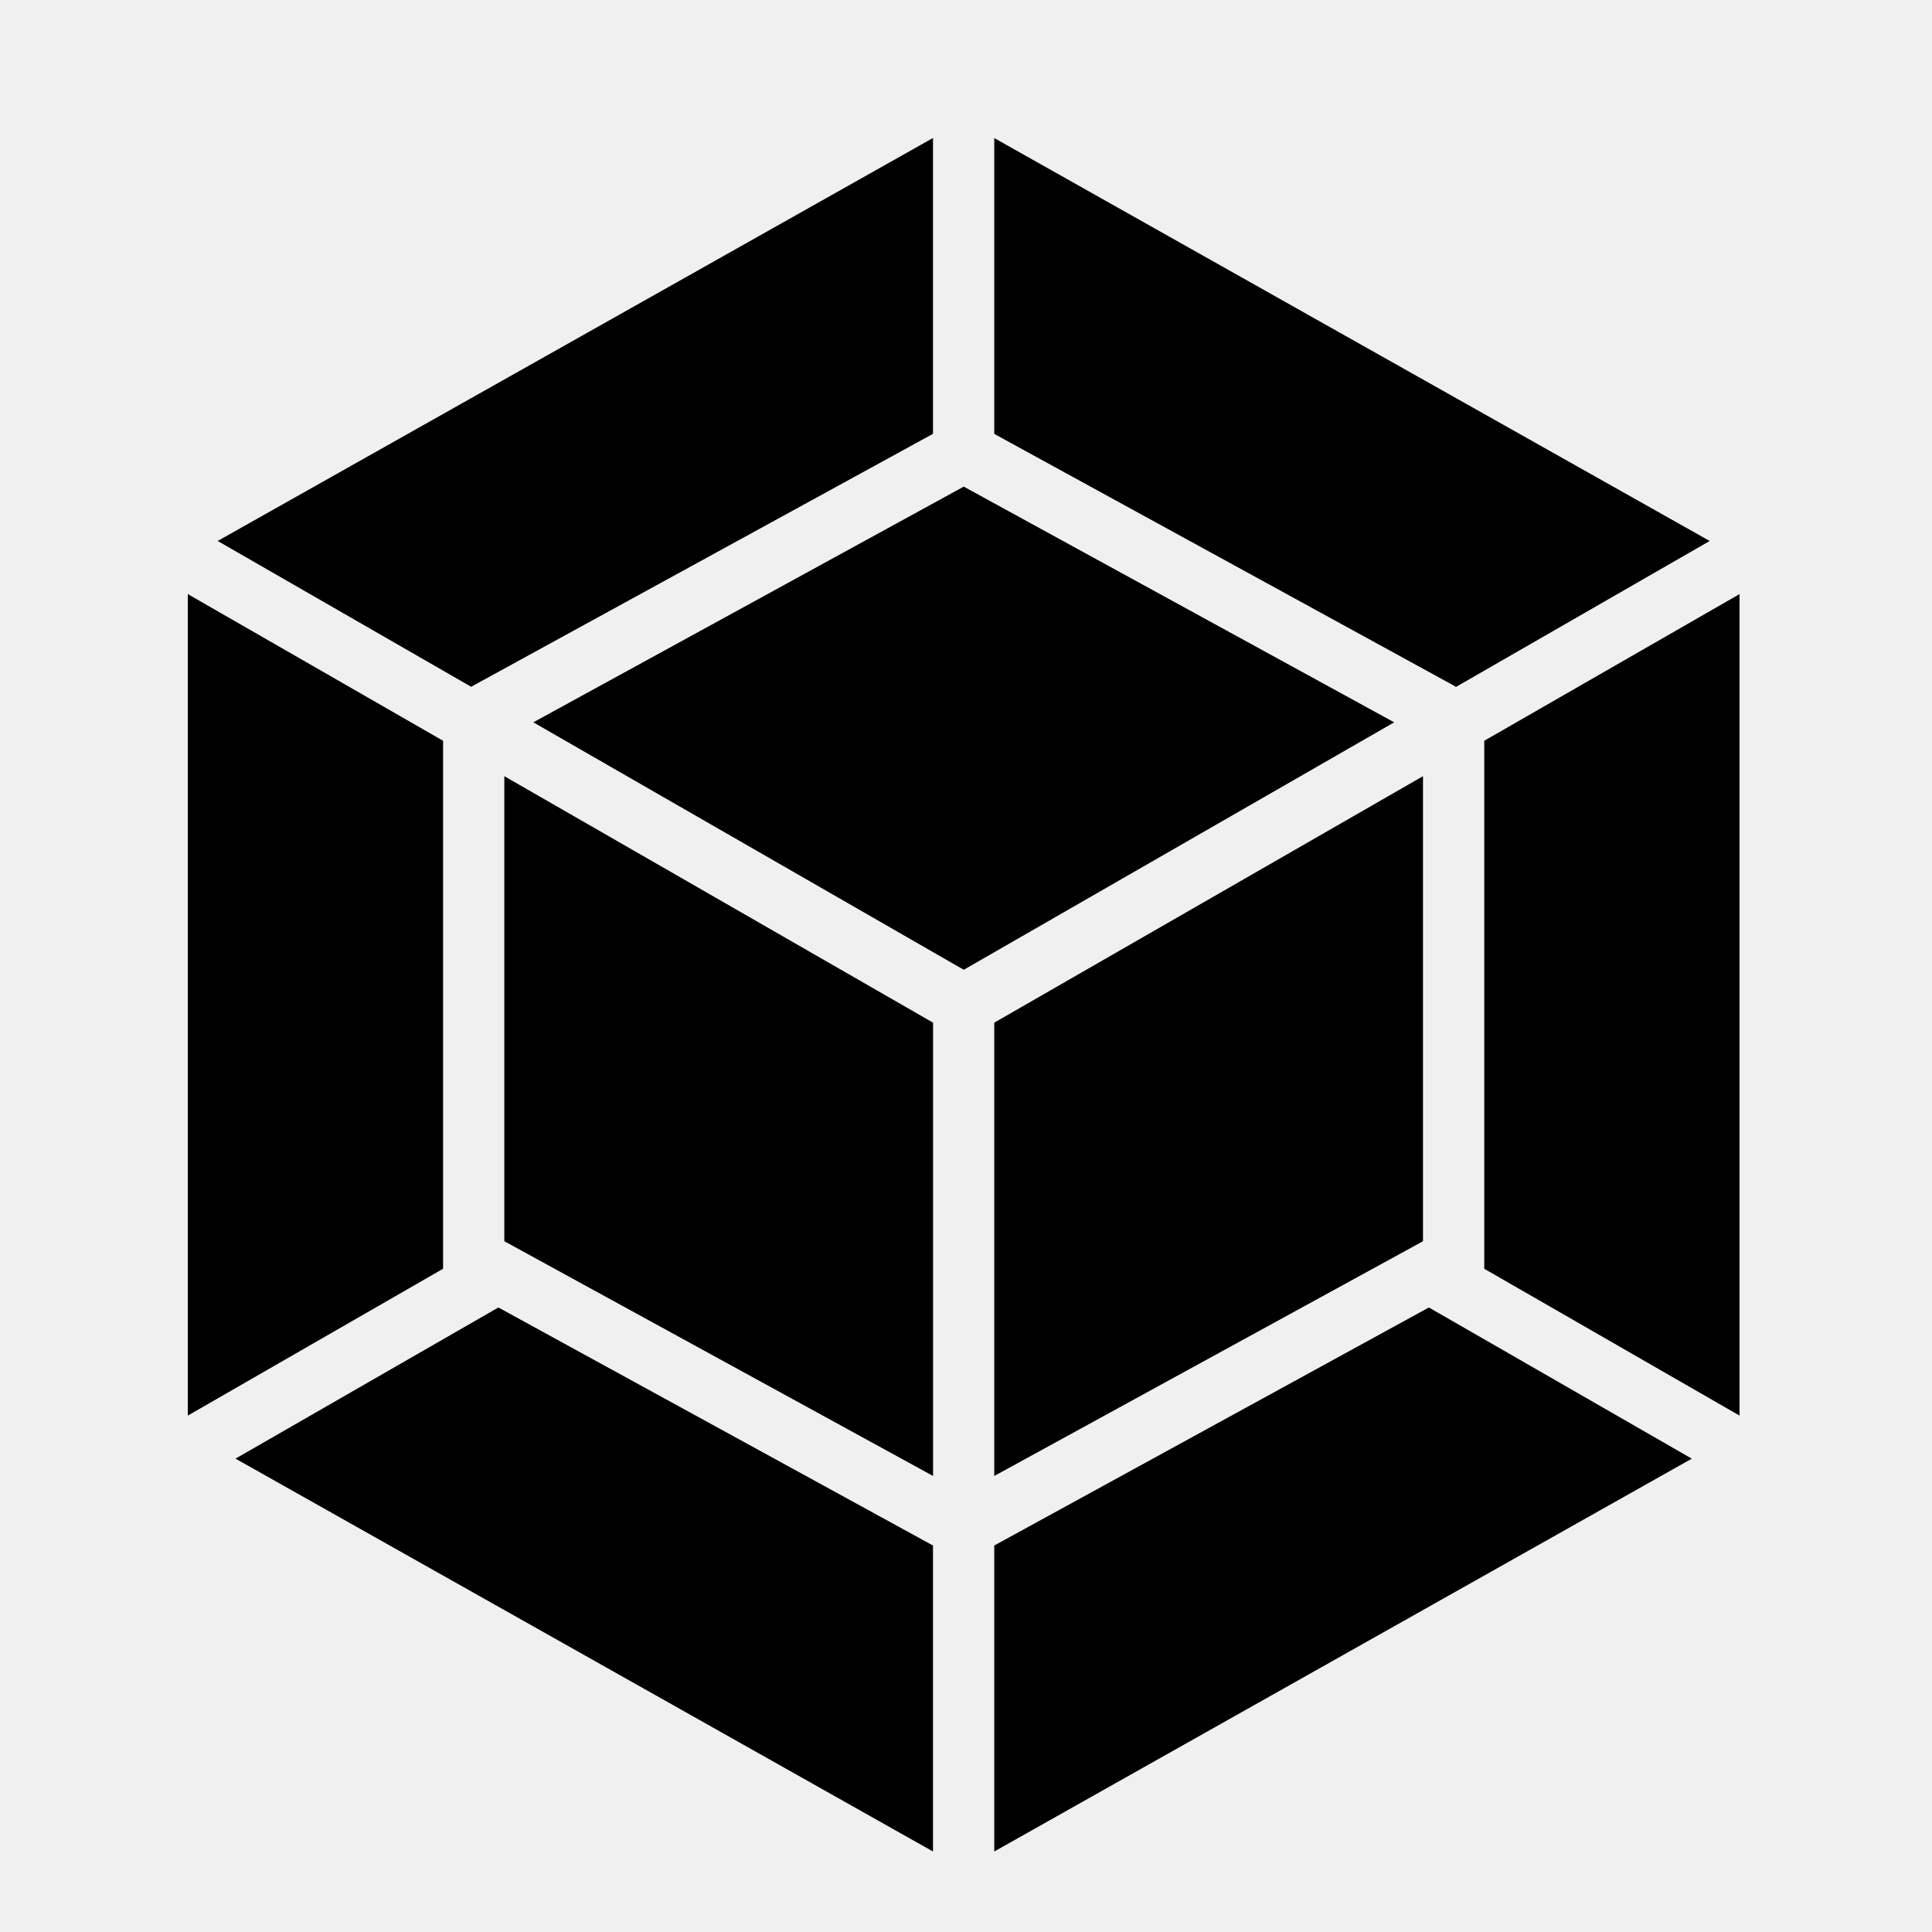
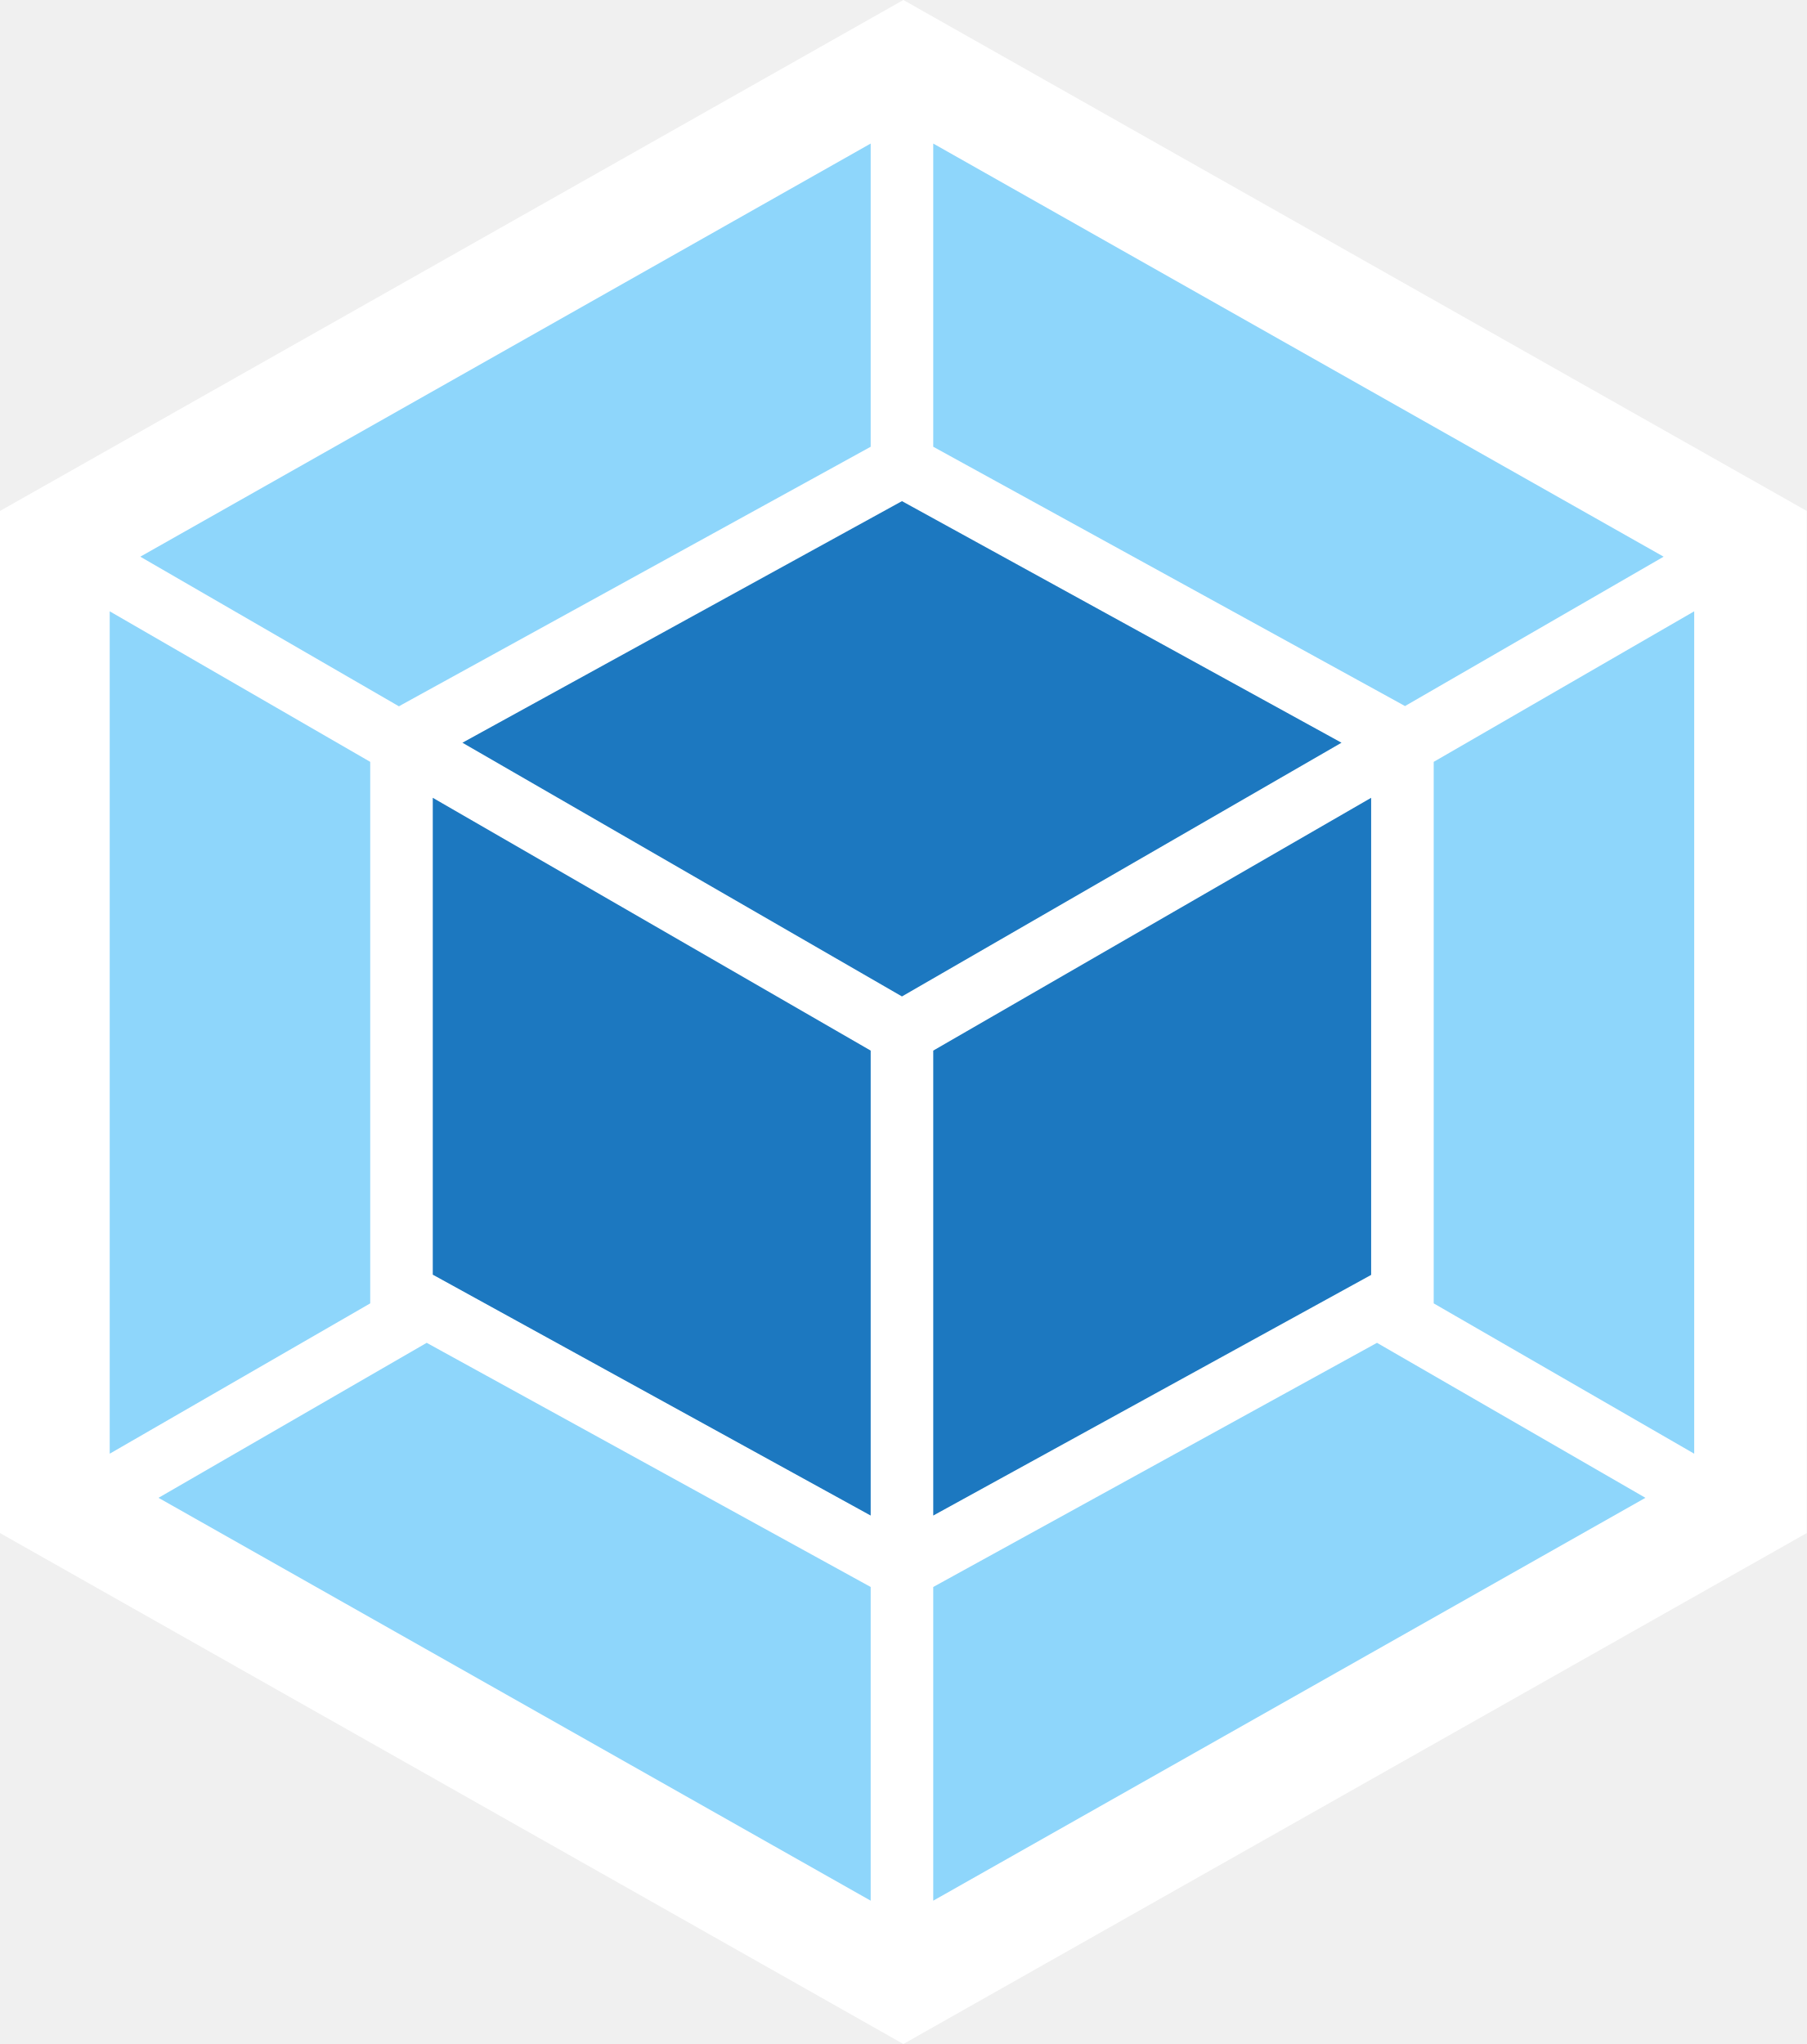
- <svg xmlns="http://www.w3.org/2000/svg" role="img" viewBox="0 0 24 24">
-   <path d="M21.016 18.12L12.351 23v-3.801l5.399-2.957 3.266 1.878zm.593-.534V7.38l-3.171 1.822v6.559l3.171 1.824zm-18.683.534L11.59 23v-3.801l-5.399-2.957-3.266 1.878zm-.593-.534V7.38l3.171 1.822v6.559l-3.171 1.824zm.371-10.866l8.886-5.006v3.675L5.897 8.507l-.043.025-3.15-1.812zm18.534 0L12.351 1.715v3.675l5.693 3.118.043.025 3.15-1.812zm-9.647 11.615l-5.326-2.916V9.642l5.326 3.062v5.631zm.76 0l5.326-2.916V9.642l-5.326 3.062v5.631zM6.625 8.973l5.347-2.928 5.347 2.928-5.347 3.074L6.625 8.973z" />
+ <svg xmlns="http://www.w3.org/2000/svg" viewBox="0 0 774 875.7">
+   <path fill="#FFF" d="M387 0l387 218.9v437.9L387 875.7 0 656.8V218.9z" />
+   <path fill="#8ed6fb" d="M704.9 641.7L399.8 814.3V679.9l190.1-104.6 115 66.4zm20.9-18.9V261.9l-111.6 64.5v232l111.6 64.4zM67.9 641.7L373 814.3V679.9L182.8 575.3 67.9 641.7zM47 622.8V261.9l111.6 64.5v232L47 622.8zm13.1-384.3L373 61.5v129.9L172.5 301.7l-1.6.9-110.8-64.1zm652.6 0l-312.9-177v129.9l200.5 110.2 1.6.9 110.8-64z" />
+   <path fill="#1c78c0" d="M373 649.3L185.4 546.1V341.8L373 450.1v199.2zm26.8 0l187.6-103.1V341.8L399.8 450.1v199.2zm-13.4-207zM198.1 318.2l188.3-103.5 188.3 103.5-188.3 108.7-188.3-108.7z" />
</svg>
